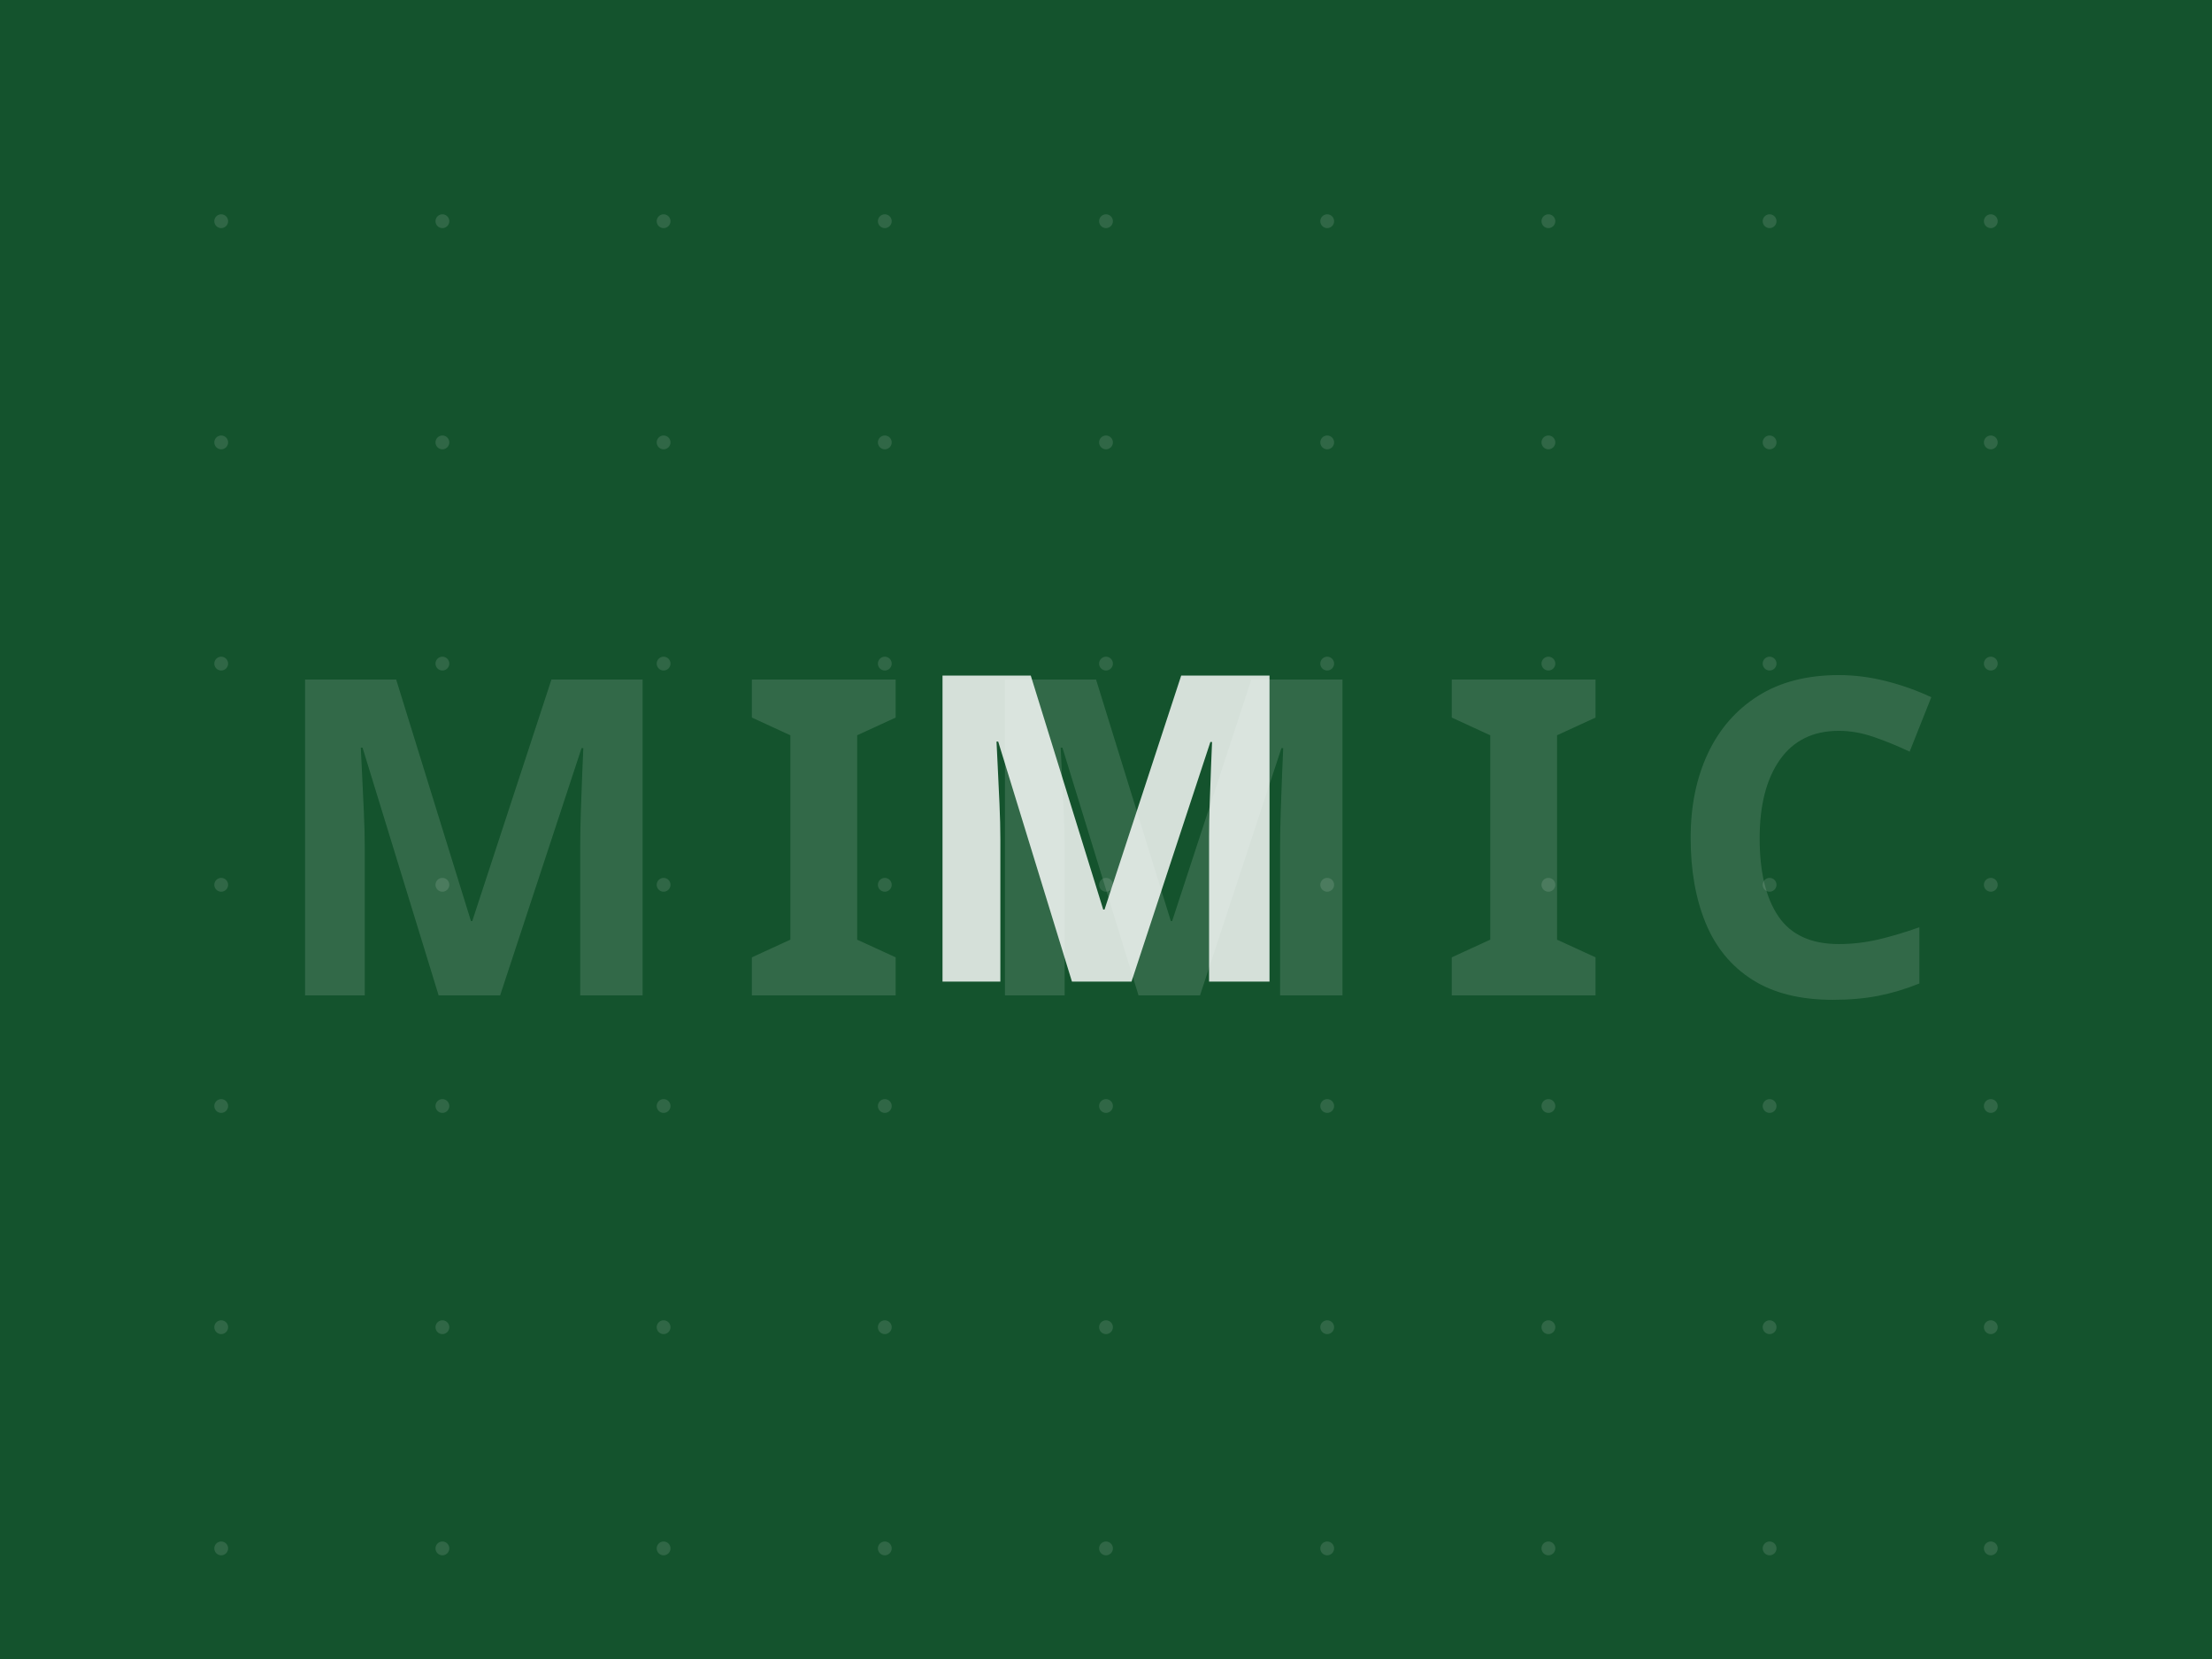
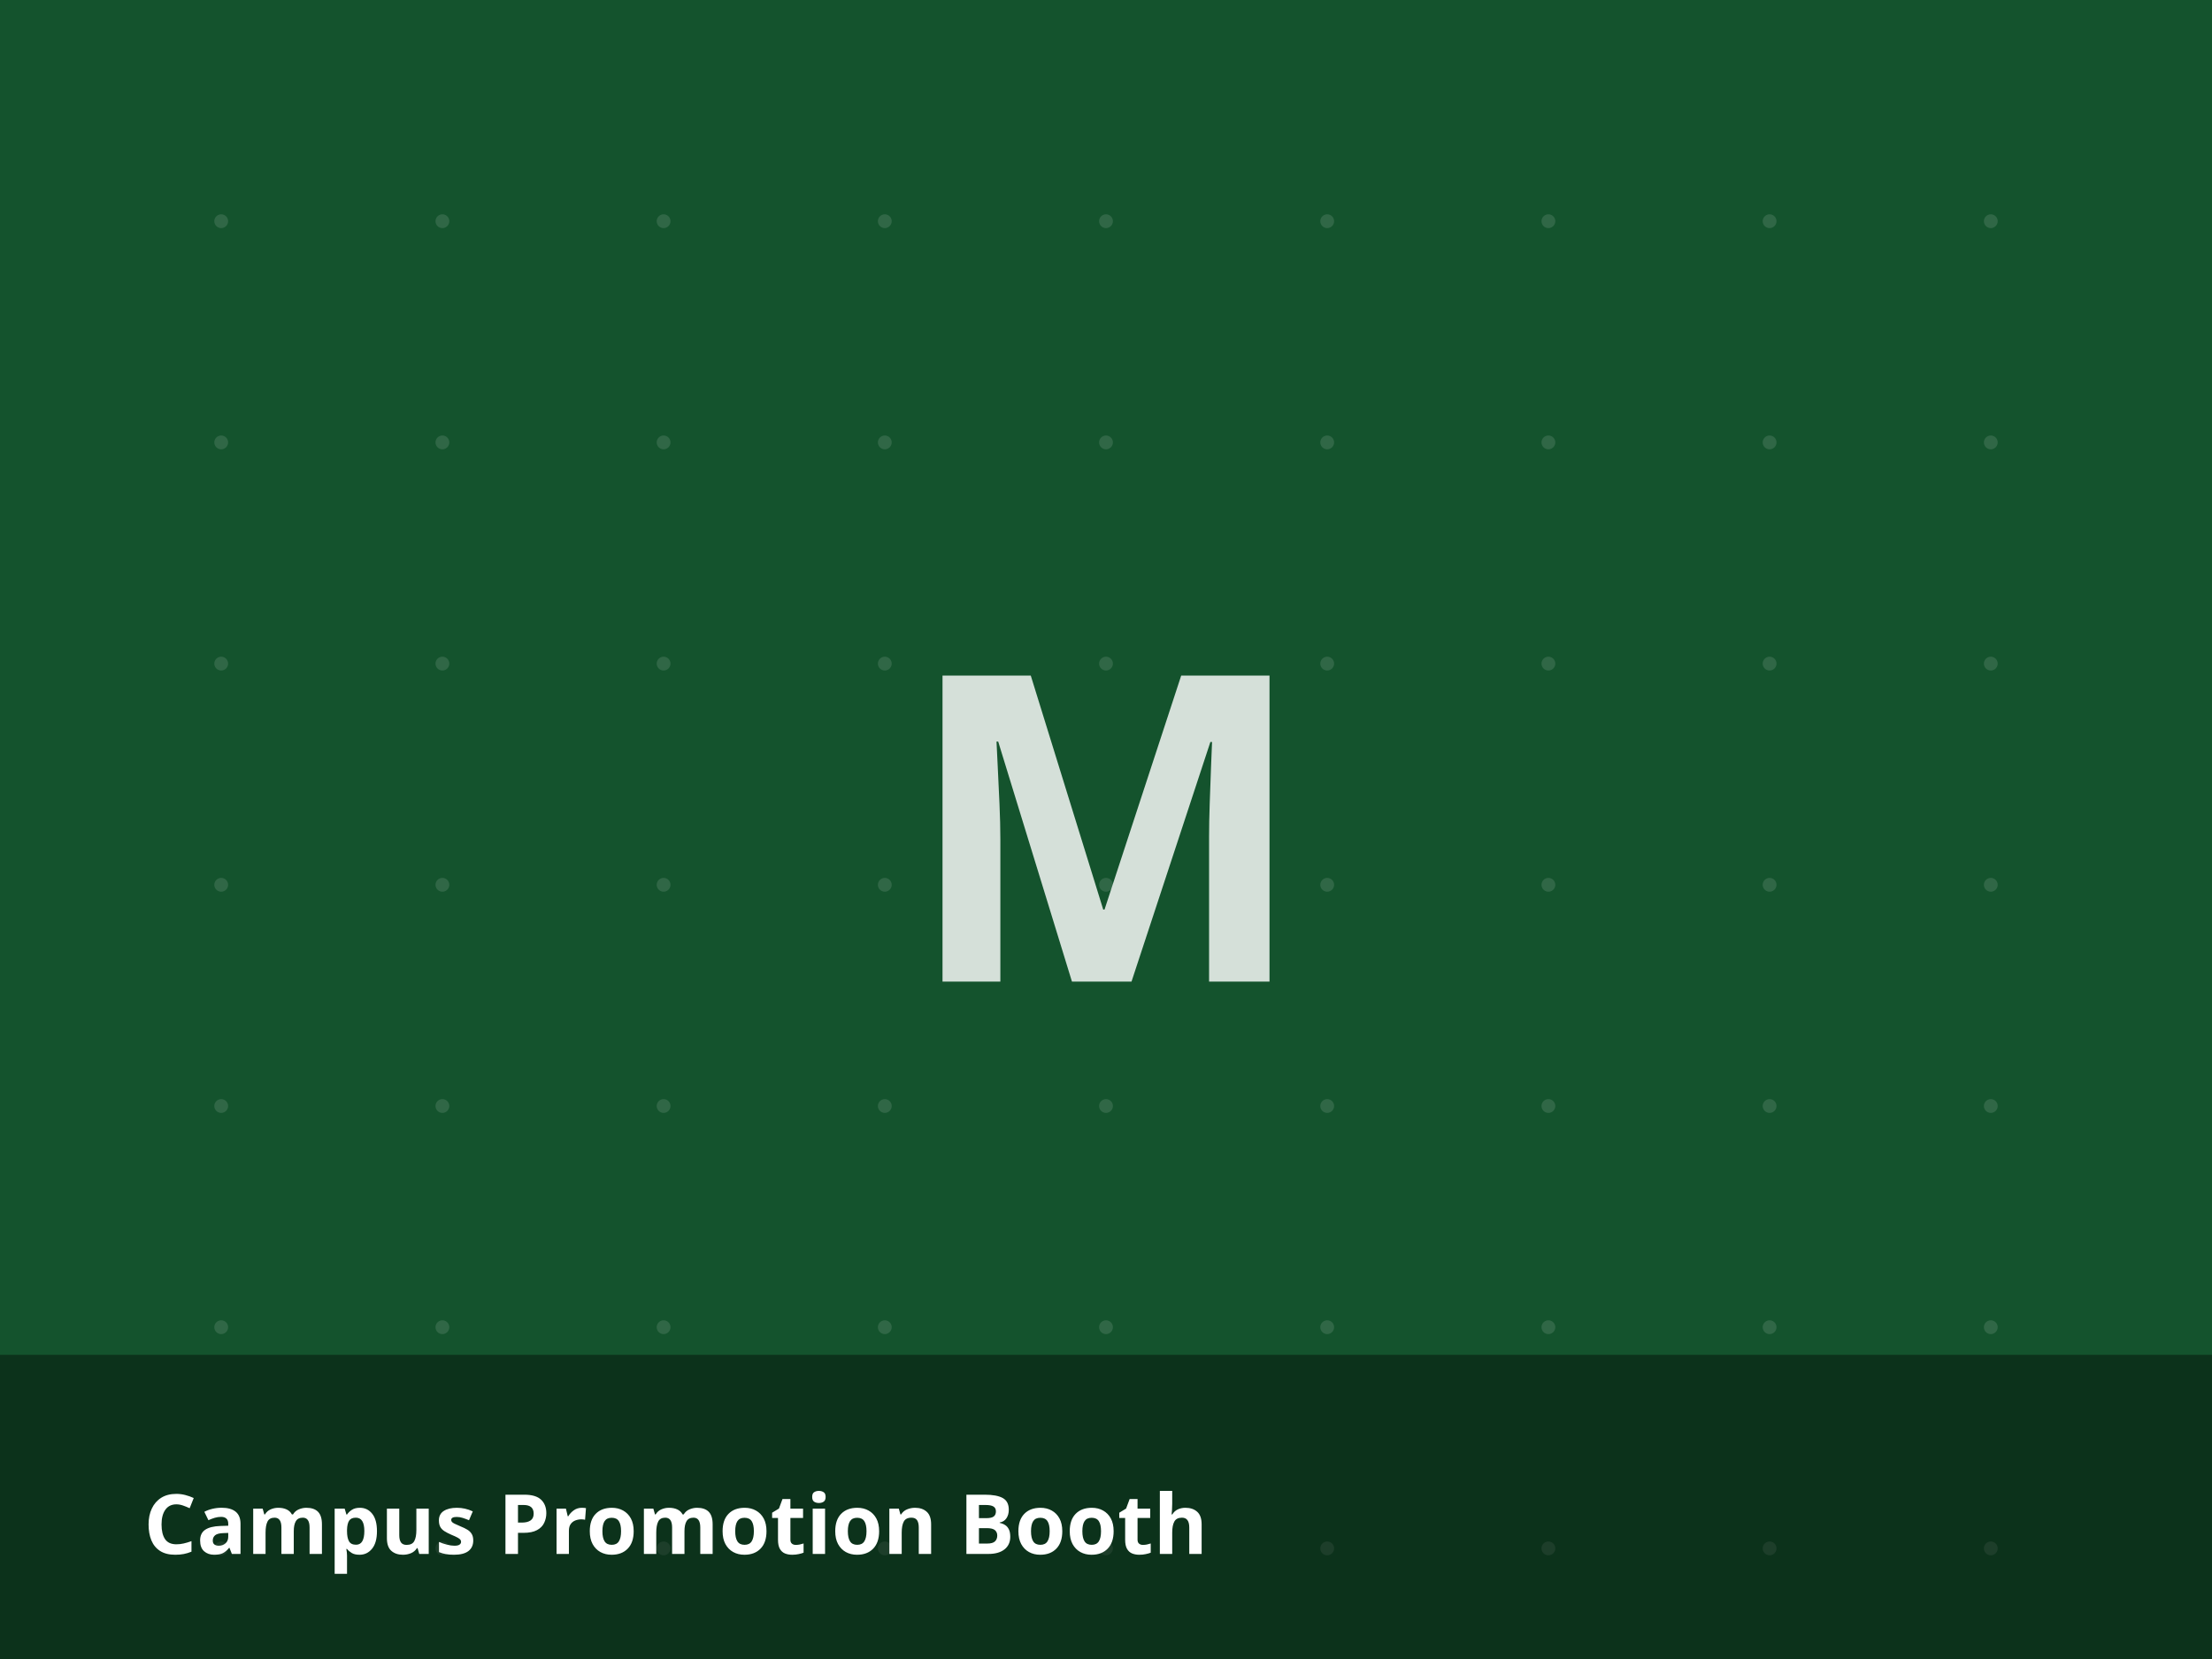
<svg xmlns="http://www.w3.org/2000/svg" width="800" height="600" viewBox="0 0 800 600">
  <rect width="800" height="600" fill="#14532d" />
  <g fill="#ffffff" opacity="0.12">
    <circle cx="80" cy="80" r="2.5" />
    <circle cx="160" cy="80" r="2.5" />
    <circle cx="240" cy="80" r="2.5" />
    <circle cx="320" cy="80" r="2.5" />
    <circle cx="400" cy="80" r="2.5" />
    <circle cx="480" cy="80" r="2.5" />
    <circle cx="560" cy="80" r="2.5" />
    <circle cx="640" cy="80" r="2.5" />
    <circle cx="720" cy="80" r="2.5" />
    <circle cx="80" cy="160" r="2.5" />
    <circle cx="160" cy="160" r="2.5" />
    <circle cx="240" cy="160" r="2.5" />
    <circle cx="320" cy="160" r="2.5" />
    <circle cx="400" cy="160" r="2.5" />
    <circle cx="480" cy="160" r="2.5" />
    <circle cx="560" cy="160" r="2.5" />
    <circle cx="640" cy="160" r="2.5" />
    <circle cx="720" cy="160" r="2.5" />
    <circle cx="80" cy="240" r="2.5" />
    <circle cx="160" cy="240" r="2.5" />
    <circle cx="240" cy="240" r="2.5" />
    <circle cx="320" cy="240" r="2.5" />
    <circle cx="400" cy="240" r="2.5" />
    <circle cx="480" cy="240" r="2.5" />
    <circle cx="560" cy="240" r="2.5" />
    <circle cx="640" cy="240" r="2.5" />
    <circle cx="720" cy="240" r="2.5" />
    <circle cx="80" cy="320" r="2.5" />
    <circle cx="160" cy="320" r="2.5" />
    <circle cx="240" cy="320" r="2.5" />
    <circle cx="320" cy="320" r="2.5" />
    <circle cx="400" cy="320" r="2.5" />
    <circle cx="480" cy="320" r="2.5" />
    <circle cx="560" cy="320" r="2.5" />
    <circle cx="640" cy="320" r="2.5" />
    <circle cx="720" cy="320" r="2.5" />
    <circle cx="80" cy="400" r="2.5" />
    <circle cx="160" cy="400" r="2.5" />
    <circle cx="240" cy="400" r="2.5" />
    <circle cx="320" cy="400" r="2.5" />
    <circle cx="400" cy="400" r="2.5" />
    <circle cx="480" cy="400" r="2.5" />
    <circle cx="560" cy="400" r="2.5" />
    <circle cx="640" cy="400" r="2.5" />
    <circle cx="720" cy="400" r="2.5" />
    <circle cx="80" cy="480" r="2.5" />
    <circle cx="160" cy="480" r="2.5" />
    <circle cx="240" cy="480" r="2.5" />
    <circle cx="320" cy="480" r="2.5" />
    <circle cx="400" cy="480" r="2.5" />
    <circle cx="480" cy="480" r="2.5" />
    <circle cx="560" cy="480" r="2.5" />
    <circle cx="640" cy="480" r="2.5" />
    <circle cx="720" cy="480" r="2.5" />
    <circle cx="80" cy="560" r="2.5" />
    <circle cx="160" cy="560" r="2.5" />
    <circle cx="240" cy="560" r="2.5" />
    <circle cx="320" cy="560" r="2.5" />
    <circle cx="400" cy="560" r="2.5" />
    <circle cx="480" cy="560" r="2.5" />
    <circle cx="560" cy="560" r="2.5" />
    <circle cx="640" cy="560" r="2.5" />
    <circle cx="720" cy="560" r="2.5" />
  </g>
-   <text x="400" y="360" text-anchor="middle" font-family="Raleway, sans-serif" font-size="160" font-weight="800" fill="#ffffff" opacity="0.13" letter-spacing="20">MIMIC</text>
  <text x="400" y="355" text-anchor="middle" font-family="Raleway, sans-serif" font-size="155" font-weight="800" fill="#ffffff" opacity="0.82">M</text>
+   <rect x="0" y="490" width="800" height="110" fill="#000000" opacity="0.4" />
+   <text x="52" y="562" font-family="Raleway, sans-serif" font-size="30" font-weight="700" fill="#ffffff">Campus Promotion Booth</text>
</svg>
